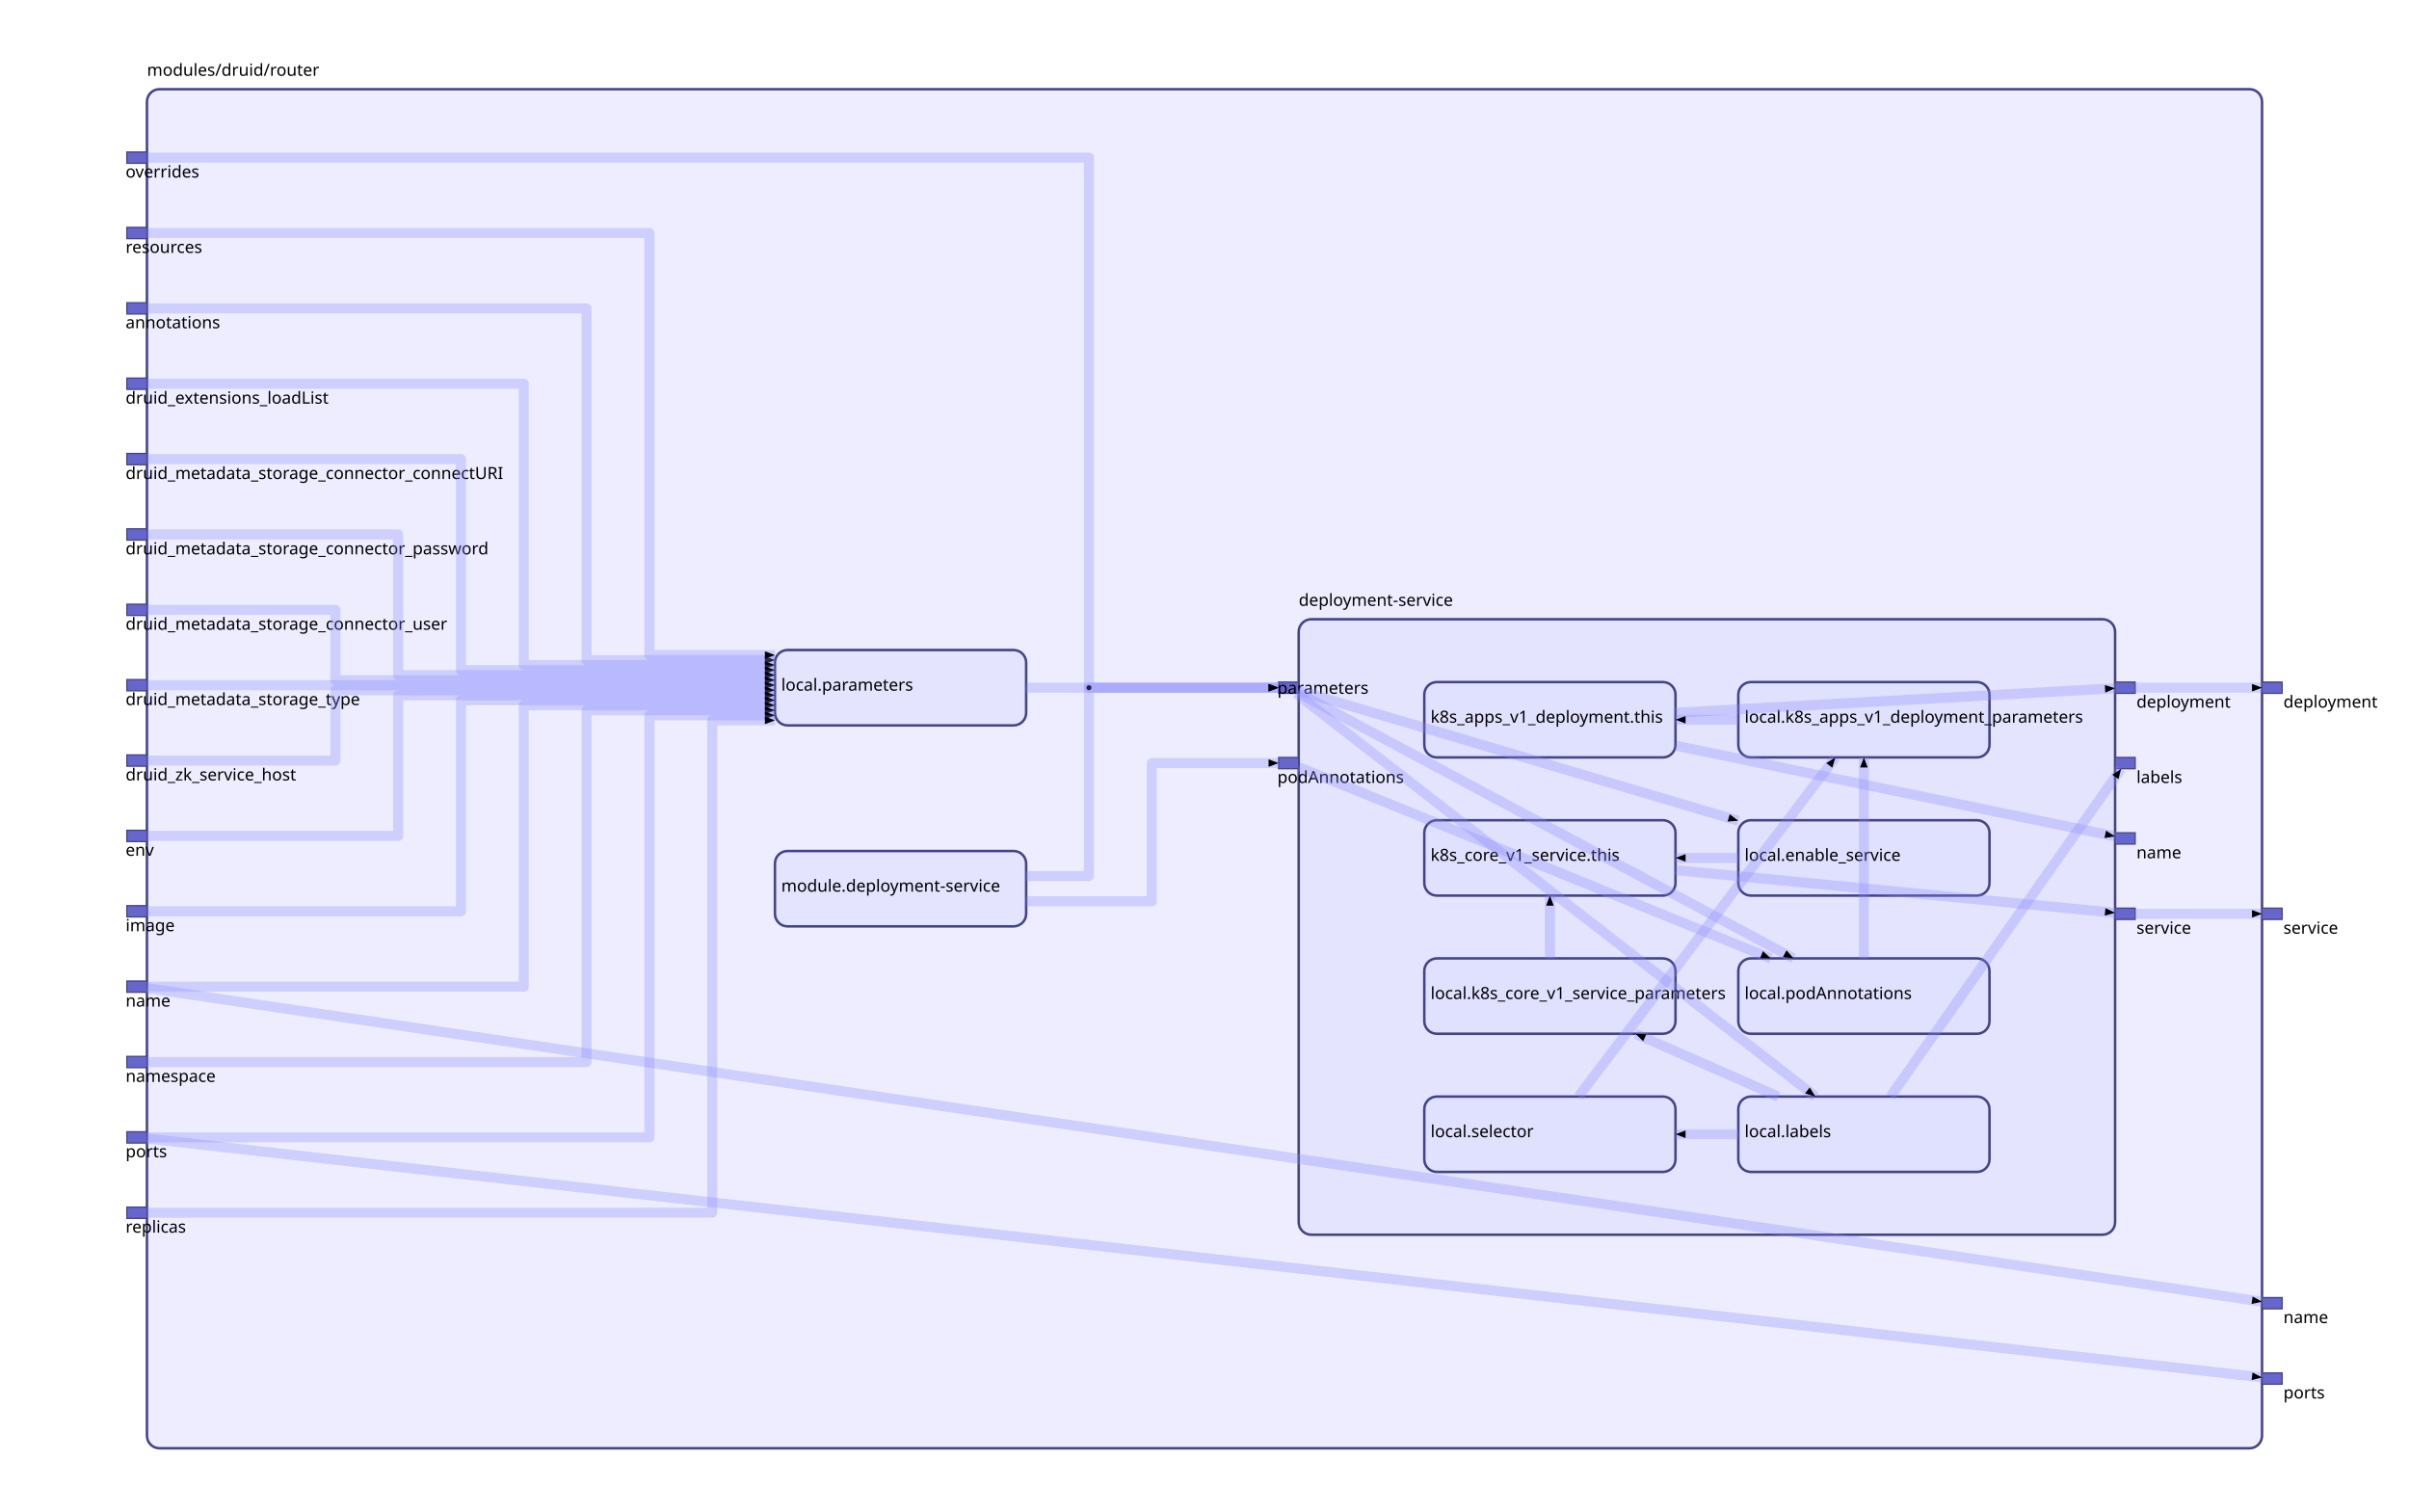
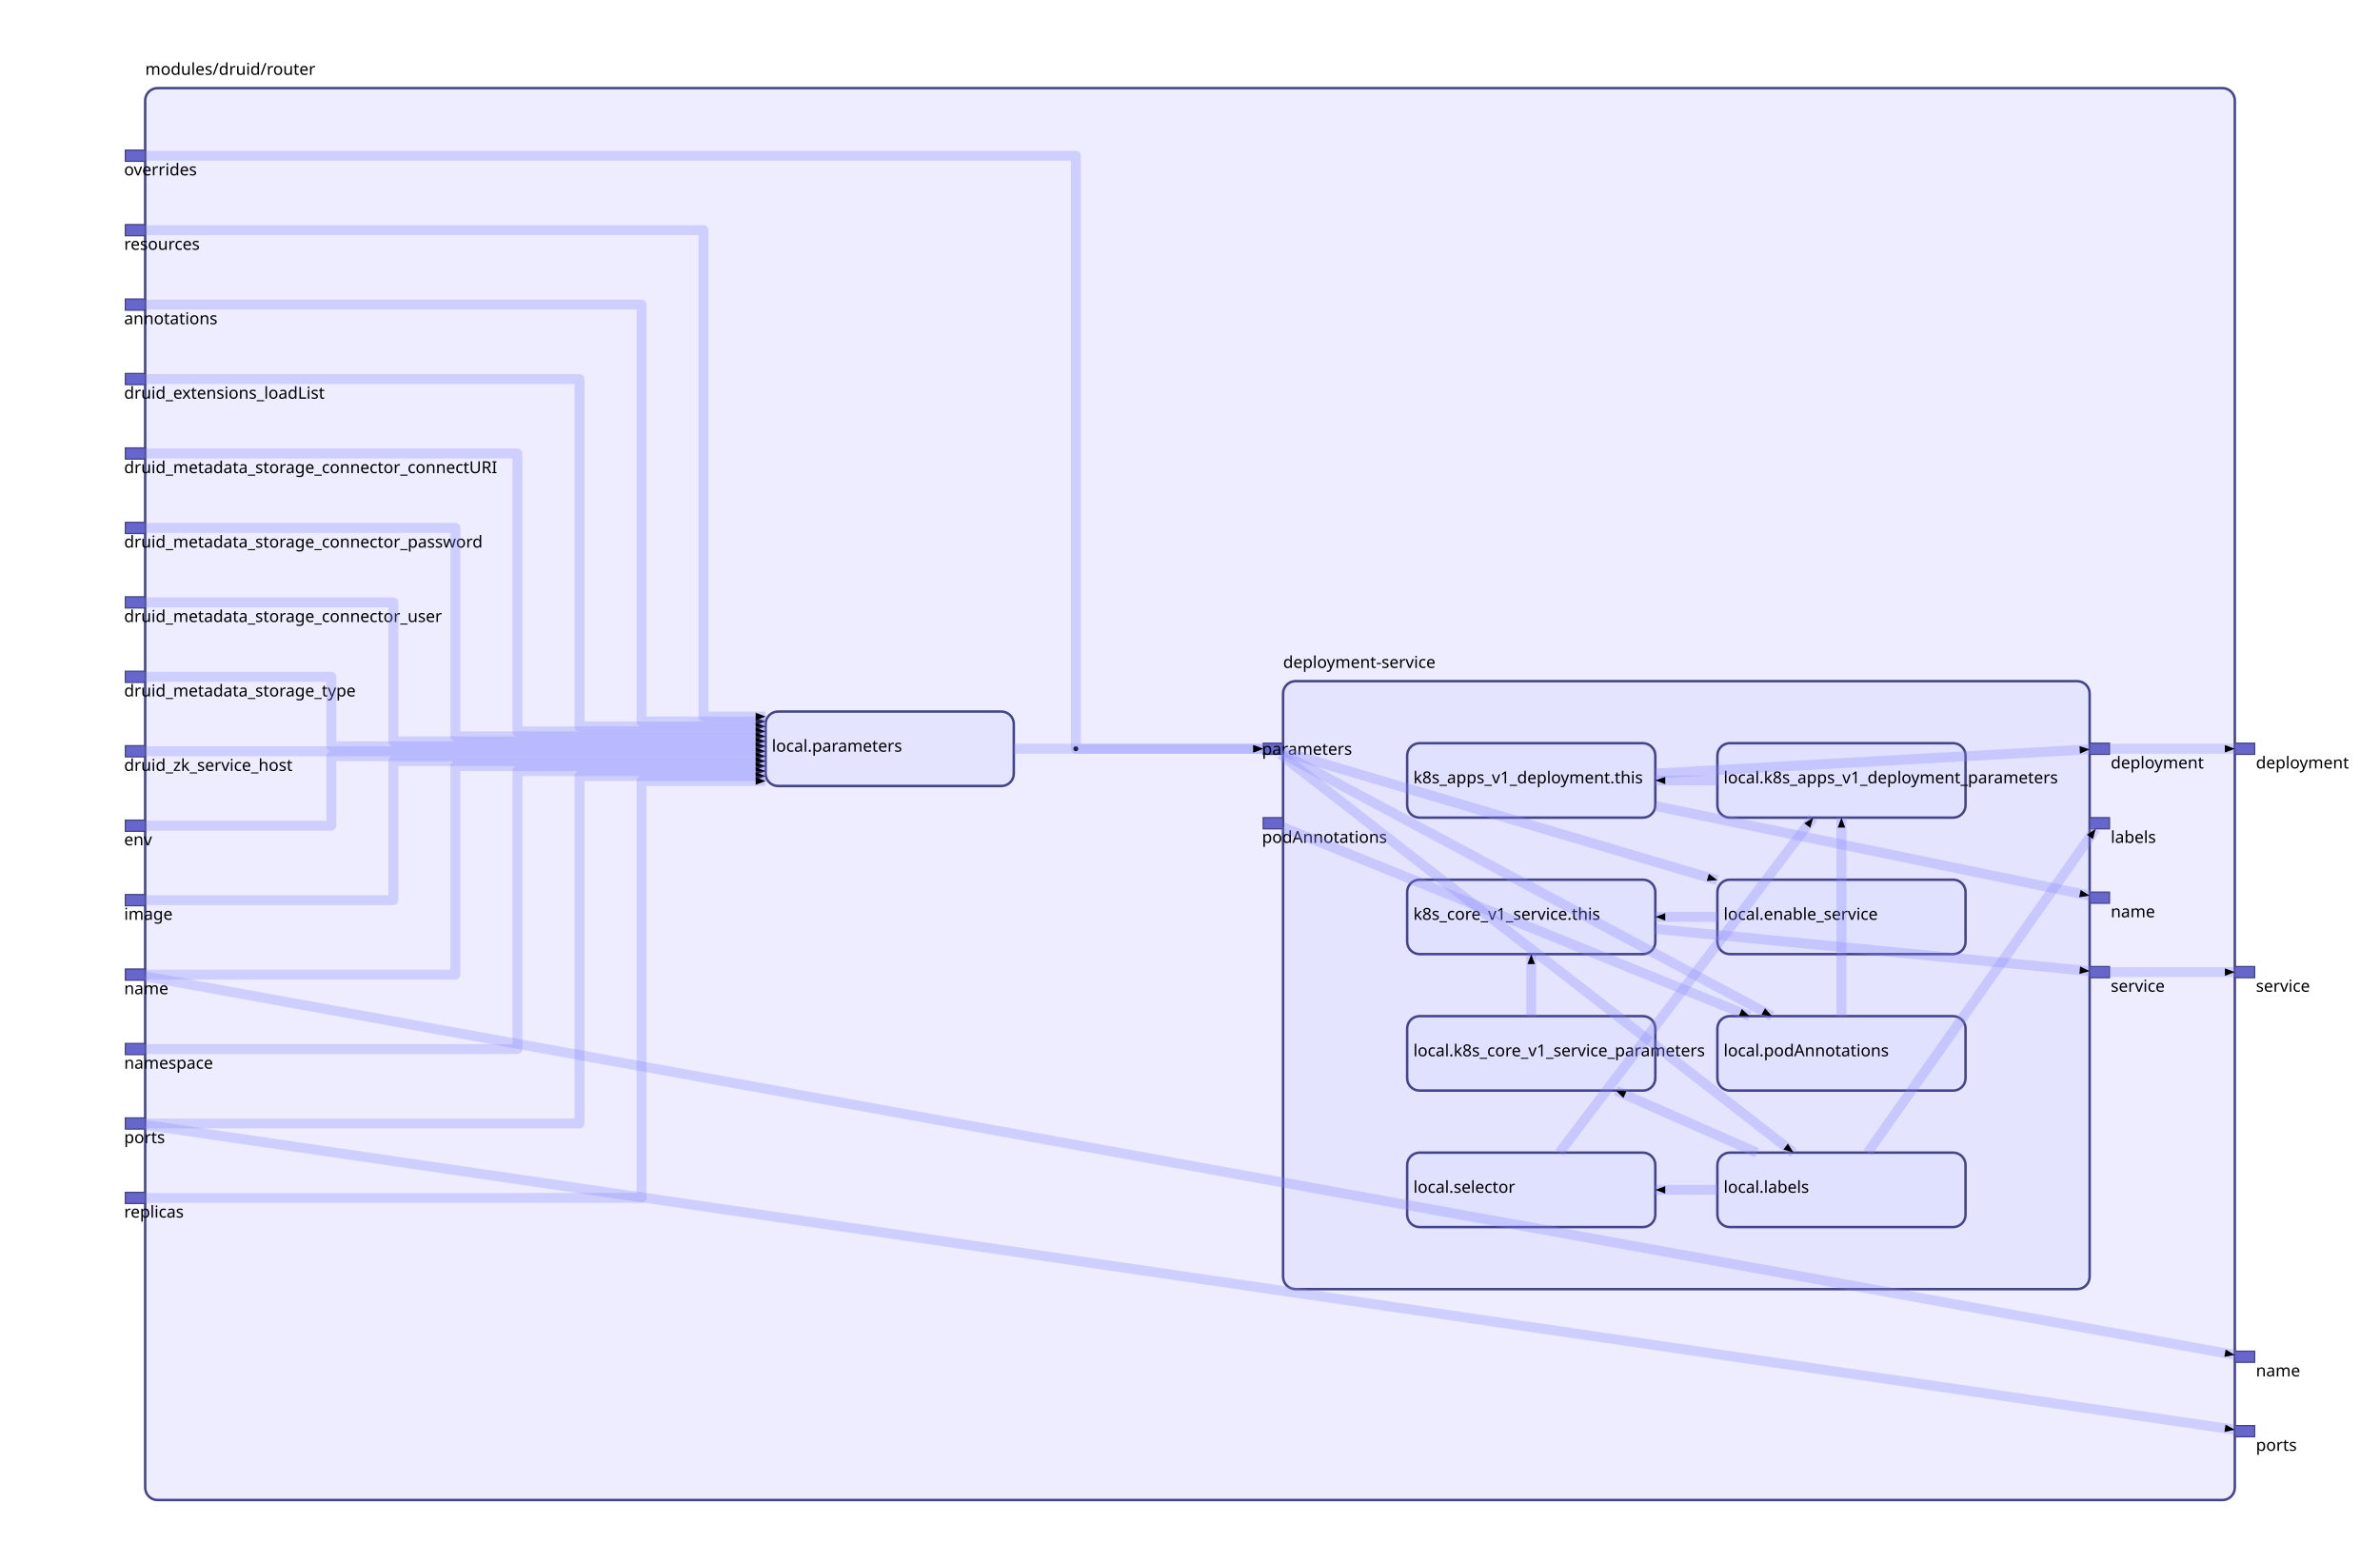
- <svg xmlns="http://www.w3.org/2000/svg" id="sprotty_1" class="sprotty-graph sprotty" tabindex="1002" viewBox="0 0 1918 1203">
+ <svg xmlns="http://www.w3.org/2000/svg" id="sprotty_1" class="sprotty-graph sprotty" tabindex="1002" viewBox="0 0 1918 1259">
  <style>
.elknode {
    stroke: #448;
    stroke-width: 2;
    fill: #ddf;
    fill-opacity: 0.5;
}

.elkport {
    stroke: #448;
    stroke-width: 1;
    fill: #66c;
}

.elkedge {
    fill: none;
    stroke: #88f;
    stroke-width: 8;
    stroke-opacity: 0.3;
    pointer-events: stroke;
    stroke-linejoin: round;
}

.elkedge:hover {
    stroke: #448;
    stroke-width: 8;
    stroke-opacity: 1;
    stroke-dasharray: 16px;
    stroke-dashoffset: 32px;
    animation: stroke 0.5s linear infinite;
}

@keyframes stroke {
    to {
        stroke-dashoffset: 0;
    }
}

.elkedge.arrow {
    fill: #336;
}

.elklabel {
    stroke-width: 0;
    stroke: #000;
    fill: #000;
    font-family: sans-serif;
    font-size: 10pt;
    dominant-baseline: hanging;
}

.elklabel:hover {
    font-size: 24pt;
}

.elkjunction {
    stroke: none;
    fill: #224;
}

.selected &gt; rect {
    stroke-width: 3;
}

.mouseover {
    stroke: #88f;
}
/*
 * Copyright (C) 2017 TypeFox and others.
 *
 * Licensed under the Apache License, Version 2.0 (the "License"); you may not use this file except in compliance with the License.
 * You may obtain a copy of the License at http://www.apache.org/licenses/LICENSE-2.0
 */

.sprotty {
    padding: 0px;
    font-family: "Helvetica Neue", Helvetica, Arial, sans-serif;
}

.sprotty-hidden {
    display: block;
    position: absolute;
    width: 0px;
    height: 0px;
}

.sprotty-popup {
    font-family: "Helvetica Neue", Helvetica, Arial, sans-serif;
    position: absolute;
    background: white;
    border-radius: 5px;
    border: 1px solid;
    max-width: 400px;
    min-width: 100px;
}

.sprotty-popup &gt; div {
    margin: 10px;
}

.sprotty-popup-closed {
    display: none;
}
</style>
  <g transform="scale(1) translate(0,0)">
    <g id="sprotty_3" transform="translate(117, 71)" opacity="1">
-       <rect class="elknode" x="0" y="0" rx="10" width="1684" height="1082" />
-       <g id="sprotty_5" transform="translate(500, 446.5)" opacity="1">
+       <rect class="elknode" x="0" y="0" rx="10" width="1684" height="1138" />
+       <g id="sprotty_5" transform="translate(500, 502.5)" opacity="1">
        <rect class="elknode" x="0" y="0" rx="10" width="200" height="60" />
        <text id="sprotty_6" class="elklabel" transform="translate(5, 22) translate(0, 0)" opacity="1">local.parameters</text>
      </g>
-       <g id="sprotty_49" transform="translate(917, 422)" opacity="1">
+       <g id="sprotty_49" transform="translate(917, 478)" opacity="1">
        <rect class="elknode" x="0" y="0" rx="10" width="650" height="490" />
        <g id="sprotty_51" transform="translate(100, 50)" opacity="1">
          <rect class="elknode" x="0" y="0" rx="10" width="200" height="60" />
          <text id="sprotty_52" class="elklabel" transform="translate(5, 22) translate(0, 0)" opacity="1">k8s_apps_v1_deployment.this</text>
        </g>
        <g id="sprotty_53" transform="translate(350, 50)" opacity="1">
          <rect class="elknode" x="0" y="0" rx="10" width="200" height="60" />
          <text id="sprotty_54" class="elklabel" transform="translate(5, 22) translate(0, 0)" opacity="1">local.k8s_apps_v1_deployment_parameters</text>
        </g>
        <g id="sprotty_56" transform="translate(100, 160)" opacity="1">
          <rect class="elknode" x="0" y="0" rx="10" width="200" height="60" />
          <text id="sprotty_57" class="elklabel" transform="translate(5, 22) translate(0, 0)" opacity="1">k8s_core_v1_service.this</text>
        </g>
        <g id="sprotty_58" transform="translate(350, 160)" opacity="1">
          <rect class="elknode" x="0" y="0" rx="10" width="200" height="60" />
          <text id="sprotty_59" class="elklabel" transform="translate(5, 22) translate(0, 0)" opacity="1">local.enable_service</text>
        </g>
        <g id="sprotty_61" transform="translate(100, 270)" opacity="1">
          <rect class="elknode" x="0" y="0" rx="10" width="200" height="60" />
          <text id="sprotty_62" class="elklabel" transform="translate(5, 22) translate(0, 0)" opacity="1">local.k8s_core_v1_service_parameters</text>
        </g>
        <g id="sprotty_67" transform="translate(350, 270)" opacity="1">
          <rect class="elknode" x="0" y="0" rx="10" width="200" height="60" />
          <text id="sprotty_68" class="elklabel" transform="translate(5, 22) translate(0, 0)" opacity="1">local.podAnnotations</text>
        </g>
        <g id="sprotty_70" transform="translate(100, 380)" opacity="1">
          <rect class="elknode" x="0" y="0" rx="10" width="200" height="60" />
          <text id="sprotty_71" class="elklabel" transform="translate(5, 22) translate(0, 0)" opacity="1">local.selector</text>
        </g>
        <g id="sprotty_73" transform="translate(350, 380)" opacity="1">
          <rect class="elknode" x="0" y="0" rx="10" width="200" height="60" />
          <text id="sprotty_74" class="elklabel" transform="translate(5, 22) translate(0, 0)" opacity="1">local.labels</text>
        </g>
        <g id="sprotty_64" transform="translate(-16, 50)" opacity="1">
          <rect class="elkport" x="0" y="0" width="16" height="9" />
          <text id="sprotty_65" class="elklabel" transform="translate(-1, -1) translate(0, 0)" opacity="1">parameters</text>
        </g>
        <g id="sprotty_78" transform="translate(-16, 110)" opacity="1">
          <rect class="elkport" x="0" y="0" width="16" height="9" />
          <text id="sprotty_79" class="elklabel" transform="translate(-1, 10) translate(0, 0)" opacity="1">podAnnotations</text>
        </g>
        <g id="sprotty_82" transform="translate(650, 50)" opacity="1">
          <rect class="elkport" x="0" y="0" width="16" height="9" />
          <text id="sprotty_83" class="elklabel" transform="translate(17, 10) translate(0, 0)" opacity="1">deployment</text>
        </g>
        <g id="sprotty_85" transform="translate(650, 110)" opacity="1">
          <rect class="elkport" x="0" y="0" width="16" height="9" />
          <text id="sprotty_86" class="elklabel" transform="translate(17, 10) translate(0, 0)" opacity="1">labels</text>
        </g>
        <g id="sprotty_88" transform="translate(650, 170)" opacity="1">
          <rect class="elkport" x="0" y="0" width="16" height="9" />
          <text id="sprotty_89" class="elklabel" transform="translate(17, 10) translate(0, 0)" opacity="1">name</text>
        </g>
        <g id="sprotty_91" transform="translate(650, 230)" opacity="1">
          <rect class="elkport" x="0" y="0" width="16" height="9" />
          <text id="sprotty_92" class="elklabel" transform="translate(17, 10) translate(0, 0)" opacity="1">service</text>
        </g>
        <text id="sprotty_50" class="elklabel" transform="translate(0, -21) translate(0, 0)" opacity="1">deployment-service</text>
      </g>
-       <g id="sprotty_95" transform="translate(500, 606.5)" opacity="1">
-         <rect class="elknode" x="0" y="0" rx="10" width="200" height="60" />
-         <text id="sprotty_96" class="elklabel" transform="translate(5, 22) translate(0, 0)" opacity="1">module.deployment-service</text>
-       </g>
      <g id="sprotty_7" transform="translate(-16, 170)" opacity="1">
        <rect class="elkport" x="0" y="0" width="16" height="9" />
        <text id="sprotty_8" class="elklabel" transform="translate(-1, 10) translate(0, 0)" opacity="1">annotations</text>
      </g>
      <g id="sprotty_10" transform="translate(-16, 230)" opacity="1">
        <rect class="elkport" x="0" y="0" width="16" height="9" />
        <text id="sprotty_11" class="elklabel" transform="translate(-1, 10) translate(0, 0)" opacity="1">druid_extensions_loadList</text>
      </g>
      <g id="sprotty_13" transform="translate(-16, 290)" opacity="1">
        <rect class="elkport" x="0" y="0" width="16" height="9" />
        <text id="sprotty_14" class="elklabel" transform="translate(-1, 10) translate(0, 0)" opacity="1">druid_metadata_storage_connector_connectURI</text>
      </g>
      <g id="sprotty_16" transform="translate(-16, 350)" opacity="1">
        <rect class="elkport" x="0" y="0" width="16" height="9" />
        <text id="sprotty_17" class="elklabel" transform="translate(-1, 10) translate(0, 0)" opacity="1">druid_metadata_storage_connector_password</text>
      </g>
      <g id="sprotty_19" transform="translate(-16, 410)" opacity="1">
        <rect class="elkport" x="0" y="0" width="16" height="9" />
        <text id="sprotty_20" class="elklabel" transform="translate(-1, 10) translate(0, 0)" opacity="1">druid_metadata_storage_connector_user</text>
      </g>
      <g id="sprotty_22" transform="translate(-16, 470)" opacity="1">
        <rect class="elkport" x="0" y="0" width="16" height="9" />
        <text id="sprotty_23" class="elklabel" transform="translate(-1, 10) translate(0, 0)" opacity="1">druid_metadata_storage_type</text>
      </g>
      <g id="sprotty_25" transform="translate(-16, 530)" opacity="1">
        <rect class="elkport" x="0" y="0" width="16" height="9" />
        <text id="sprotty_26" class="elklabel" transform="translate(-1, 10) translate(0, 0)" opacity="1">druid_zk_service_host</text>
      </g>
      <g id="sprotty_28" transform="translate(-16, 590)" opacity="1">
        <rect class="elkport" x="0" y="0" width="16" height="9" />
        <text id="sprotty_29" class="elklabel" transform="translate(-1, 10) translate(0, 0)" opacity="1">env</text>
      </g>
      <g id="sprotty_31" transform="translate(-16, 650)" opacity="1">
        <rect class="elkport" x="0" y="0" width="16" height="9" />
        <text id="sprotty_32" class="elklabel" transform="translate(-1, 10) translate(0, 0)" opacity="1">image</text>
      </g>
      <g id="sprotty_34" transform="translate(-16, 710)" opacity="1">
        <rect class="elkport" x="0" y="0" width="16" height="9" />
        <text id="sprotty_35" class="elklabel" transform="translate(-1, 10) translate(0, 0)" opacity="1">name</text>
      </g>
      <g id="sprotty_37" transform="translate(-16, 770)" opacity="1">
        <rect class="elkport" x="0" y="0" width="16" height="9" />
        <text id="sprotty_38" class="elklabel" transform="translate(-1, 10) translate(0, 0)" opacity="1">namespace</text>
      </g>
      <g id="sprotty_40" transform="translate(-16, 830)" opacity="1">
        <rect class="elkport" x="0" y="0" width="16" height="9" />
        <text id="sprotty_41" class="elklabel" transform="translate(-1, 10) translate(0, 0)" opacity="1">ports</text>
      </g>
      <g id="sprotty_43" transform="translate(-16, 890)" opacity="1">
        <rect class="elkport" x="0" y="0" width="16" height="9" />
        <text id="sprotty_44" class="elklabel" transform="translate(-1, 10) translate(0, 0)" opacity="1">replicas</text>
      </g>
      <g id="sprotty_46" transform="translate(-16, 110)" opacity="1">
        <rect class="elkport" x="0" y="0" width="16" height="9" />
        <text id="sprotty_47" class="elklabel" transform="translate(-1, 10) translate(0, 0)" opacity="1">resources</text>
      </g>
-       <g id="sprotty_98" transform="translate(-16, 50)" opacity="1">
-         <rect class="elkport" x="0" y="0" width="16" height="9" />
-         <text id="sprotty_99" class="elklabel" transform="translate(-1, 10) translate(0, 0)" opacity="1">overrides</text>
-       </g>
-       <g id="sprotty_102" transform="translate(1684, 472)" opacity="1">
-         <rect class="elkport" x="0" y="0" width="16" height="9" />
-         <text id="sprotty_103" class="elklabel" transform="translate(17, 10) translate(0, 0)" opacity="1">deployment</text>
-       </g>
-       <g id="sprotty_105" transform="translate(1684, 962)" opacity="1">
-         <rect class="elkport" x="0" y="0" width="16" height="9" />
-         <text id="sprotty_106" class="elklabel" transform="translate(17, 10) translate(0, 0)" opacity="1">name</text>
-       </g>
-       <g id="sprotty_108" transform="translate(1684, 1022)" opacity="1">
-         <rect class="elkport" x="0" y="0" width="16" height="9" />
-         <text id="sprotty_109" class="elklabel" transform="translate(17, 10) translate(0, 0)" opacity="1">ports</text>
-       </g>
-       <g id="sprotty_111" transform="translate(1684, 652)" opacity="1">
-         <rect class="elkport" x="0" y="0" width="16" height="9" />
-         <text id="sprotty_112" class="elklabel" transform="translate(17, 10) translate(0, 0)" opacity="1">service</text>
+       <g id="sprotty_95" transform="translate(-16, 50)" opacity="1">
+         <rect class="elkport" x="0" y="0" width="16" height="9" />
+         <text id="sprotty_96" class="elklabel" transform="translate(-1, 10) translate(0, 0)" opacity="1">overrides</text>
+       </g>
+       <g id="sprotty_98" transform="translate(1684, 528)" opacity="1">
+         <rect class="elkport" x="0" y="0" width="16" height="9" />
+         <text id="sprotty_99" class="elklabel" transform="translate(17, 10) translate(0, 0)" opacity="1">deployment</text>
+       </g>
+       <g id="sprotty_101" transform="translate(1684, 1018)" opacity="1">
+         <rect class="elkport" x="0" y="0" width="16" height="9" />
+         <text id="sprotty_102" class="elklabel" transform="translate(17, 10) translate(0, 0)" opacity="1">name</text>
+       </g>
+       <g id="sprotty_104" transform="translate(1684, 1078)" opacity="1">
+         <rect class="elkport" x="0" y="0" width="16" height="9" />
+         <text id="sprotty_105" class="elklabel" transform="translate(17, 10) translate(0, 0)" opacity="1">ports</text>
+       </g>
+       <g id="sprotty_107" transform="translate(1684, 708)" opacity="1">
+         <rect class="elkport" x="0" y="0" width="16" height="9" />
+         <text id="sprotty_108" class="elklabel" transform="translate(17, 10) translate(0, 0)" opacity="1">service</text>
      </g>
      <text id="sprotty_4" class="elklabel" transform="translate(0, -21) translate(0, 0)" opacity="1">modules/druid/router</text>
      <g id="sprotty_9" class="sprotty-edge" opacity="1">
-         <path class="elkedge" d="M 0,174.5 L 350,174.5 L 350,454.5 L 500,454.5" />
-         <path class="edge arrow" d="M 0,0 L 8,-3 L 8,3 Z" transform="rotate(180 500 454.5) translate(500 454.5)" />
+         <path class="elkedge" d="M 0,174.5 L 400,174.5 L 400,510.5 L 500,510.5" />
+         <path class="edge arrow" d="M 0,0 L 8,-3 L 8,3 Z" transform="rotate(180 500 510.5) translate(500 510.5)" />
      </g>
      <g id="sprotty_12" class="sprotty-edge" opacity="1">
-         <path class="elkedge" d="M 0,234.5 L 300,234.5 L 300,458.5 L 500,458.5" />
-         <path class="edge arrow" d="M 0,0 L 8,-3 L 8,3 Z" transform="rotate(180 500 458.5) translate(500 458.5)" />
+         <path class="elkedge" d="M 0,234.5 L 350,234.5 L 350,514.5 L 500,514.5" />
+         <path class="edge arrow" d="M 0,0 L 8,-3 L 8,3 Z" transform="rotate(180 500 514.5) translate(500 514.5)" />
      </g>
      <g id="sprotty_15" class="sprotty-edge" opacity="1">
-         <path class="elkedge" d="M 0,294.5 L 250,294.5 L 250,462.5 L 500,462.5" />
-         <path class="edge arrow" d="M 0,0 L 8,-3 L 8,3 Z" transform="rotate(180 500 462.5) translate(500 462.5)" />
+         <path class="elkedge" d="M 0,294.5 L 300,294.5 L 300,518.5 L 500,518.5" />
+         <path class="edge arrow" d="M 0,0 L 8,-3 L 8,3 Z" transform="rotate(180 500 518.5) translate(500 518.5)" />
      </g>
      <g id="sprotty_18" class="sprotty-edge" opacity="1">
-         <path class="elkedge" d="M 0,354.5 L 200,354.5 L 200,466.5 L 500,466.5" />
-         <path class="edge arrow" d="M 0,0 L 8,-3 L 8,3 Z" transform="rotate(180 500 466.5) translate(500 466.5)" />
+         <path class="elkedge" d="M 0,354.5 L 250,354.5 L 250,522.5 L 500,522.5" />
+         <path class="edge arrow" d="M 0,0 L 8,-3 L 8,3 Z" transform="rotate(180 500 522.5) translate(500 522.5)" />
      </g>
      <g id="sprotty_21" class="sprotty-edge" opacity="1">
-         <path class="elkedge" d="M 0,414.5 L 150,414.5 L 150,470.5 L 500,470.5" />
-         <path class="edge arrow" d="M 0,0 L 8,-3 L 8,3 Z" transform="rotate(180 500 470.5) translate(500 470.5)" />
+         <path class="elkedge" d="M 0,414.5 L 200,414.5 L 200,526.5 L 500,526.5" />
+         <path class="edge arrow" d="M 0,0 L 8,-3 L 8,3 Z" transform="rotate(180 500 526.5) translate(500 526.5)" />
      </g>
      <g id="sprotty_24" class="sprotty-edge" opacity="1">
-         <path class="elkedge" d="M 0,474.5 L 500,474.5" />
-         <path class="edge arrow" d="M 0,0 L 8,-3 L 8,3 Z" transform="rotate(180 500 474.5) translate(500 474.5)" />
+         <path class="elkedge" d="M 0,474.5 L 150,474.5 L 150,530.5 L 500,530.5" />
+         <path class="edge arrow" d="M 0,0 L 8,-3 L 8,3 Z" transform="rotate(180 500 530.5) translate(500 530.5)" />
      </g>
      <g id="sprotty_27" class="sprotty-edge" opacity="1">
-         <path class="elkedge" d="M 0,534.5 L 150,534.5 L 150,478.5 L 500,478.5" />
-         <path class="edge arrow" d="M 0,0 L 8,-3 L 8,3 Z" transform="rotate(180 500 478.5) translate(500 478.5)" />
+         <path class="elkedge" d="M 0,534.5 L 500,534.5" />
+         <path class="edge arrow" d="M 0,0 L 8,-3 L 8,3 Z" transform="rotate(180 500 534.5) translate(500 534.5)" />
      </g>
      <g id="sprotty_30" class="sprotty-edge" opacity="1">
-         <path class="elkedge" d="M 0,594.5 L 200,594.5 L 200,482.5 L 500,482.5" />
-         <path class="edge arrow" d="M 0,0 L 8,-3 L 8,3 Z" transform="rotate(180 500 482.5) translate(500 482.5)" />
+         <path class="elkedge" d="M 0,594.5 L 150,594.5 L 150,538.5 L 500,538.5" />
+         <path class="edge arrow" d="M 0,0 L 8,-3 L 8,3 Z" transform="rotate(180 500 538.5) translate(500 538.5)" />
      </g>
      <g id="sprotty_33" class="sprotty-edge" opacity="1">
-         <path class="elkedge" d="M 0,654.5 L 250,654.5 L 250,486.5 L 500,486.5" />
-         <path class="edge arrow" d="M 0,0 L 8,-3 L 8,3 Z" transform="rotate(180 500 486.5) translate(500 486.5)" />
+         <path class="elkedge" d="M 0,654.5 L 200,654.5 L 200,542.5 L 500,542.5" />
+         <path class="edge arrow" d="M 0,0 L 8,-3 L 8,3 Z" transform="rotate(180 500 542.5) translate(500 542.5)" />
      </g>
      <g id="sprotty_36" class="sprotty-edge" opacity="1">
-         <path class="elkedge" d="M 0,714.5 L 300,714.5 L 300,490.5 L 500,490.5" />
-         <path class="edge arrow" d="M 0,0 L 8,-3 L 8,3 Z" transform="rotate(180 500 490.5) translate(500 490.5)" />
+         <path class="elkedge" d="M 0,714.5 L 250,714.5 L 250,546.5 L 500,546.5" />
+         <path class="edge arrow" d="M 0,0 L 8,-3 L 8,3 Z" transform="rotate(180 500 546.5) translate(500 546.5)" />
      </g>
      <g id="sprotty_39" class="sprotty-edge" opacity="1">
-         <path class="elkedge" d="M 0,774.5 L 350,774.5 L 350,494.5 L 500,494.5" />
-         <path class="edge arrow" d="M 0,0 L 8,-3 L 8,3 Z" transform="rotate(180 500 494.5) translate(500 494.5)" />
+         <path class="elkedge" d="M 0,774.5 L 300,774.5 L 300,550.5 L 500,550.5" />
+         <path class="edge arrow" d="M 0,0 L 8,-3 L 8,3 Z" transform="rotate(180 500 550.5) translate(500 550.5)" />
      </g>
      <g id="sprotty_42" class="sprotty-edge" opacity="1">
-         <path class="elkedge" d="M 0,834.5 L 400,834.5 L 400,498.5 L 500,498.5" />
-         <path class="edge arrow" d="M 0,0 L 8,-3 L 8,3 Z" transform="rotate(180 500 498.5) translate(500 498.5)" />
+         <path class="elkedge" d="M 0,834.5 L 350,834.5 L 350,554.5 L 500,554.5" />
+         <path class="edge arrow" d="M 0,0 L 8,-3 L 8,3 Z" transform="rotate(180 500 554.5) translate(500 554.5)" />
      </g>
      <g id="sprotty_45" class="sprotty-edge" opacity="1">
-         <path class="elkedge" d="M 0,894.5 L 450,894.5 L 450,502.5 L 500,502.5" />
-         <path class="edge arrow" d="M 0,0 L 8,-3 L 8,3 Z" transform="rotate(180 500 502.5) translate(500 502.5)" />
+         <path class="elkedge" d="M 0,894.5 L 400,894.5 L 400,558.5 L 500,558.5" />
+         <path class="edge arrow" d="M 0,0 L 8,-3 L 8,3 Z" transform="rotate(180 500 558.5) translate(500 558.5)" />
      </g>
      <g id="sprotty_48" class="sprotty-edge" opacity="1">
-         <path class="elkedge" d="M 0,114.5 L 400,114.5 L 400,450.5 L 500,450.5" />
-         <path class="edge arrow" d="M 0,0 L 8,-3 L 8,3 Z" transform="rotate(180 500 450.5) translate(500 450.5)" />
+         <path class="elkedge" d="M 0,114.5 L 450,114.5 L 450,506.5 L 500,506.5" />
+         <path class="edge arrow" d="M 0,0 L 8,-3 L 8,3 Z" transform="rotate(180 500 506.5) translate(500 506.5)" />
      </g>
      <g id="sprotty_55" class="sprotty-edge" opacity="1">
-         <path class="elkedge" d="M 1267,502 L 1217,502" />
-         <path class="edge arrow" d="M 0,0 L 8,-3 L 8,3 Z" transform="rotate(0 1217 502) translate(1217 502)" />
+         <path class="elkedge" d="M 1267,558 L 1217,558" />
+         <path class="edge arrow" d="M 0,0 L 8,-3 L 8,3 Z" transform="rotate(0 1217 558) translate(1217 558)" />
      </g>
      <g id="sprotty_60" class="sprotty-edge" opacity="1">
-         <path class="elkedge" d="M 1267,612 L 1217,612" />
-         <path class="edge arrow" d="M 0,0 L 8,-3 L 8,3 Z" transform="rotate(0 1217 612) translate(1217 612)" />
+         <path class="elkedge" d="M 1267,668 L 1217,668" />
+         <path class="edge arrow" d="M 0,0 L 8,-3 L 8,3 Z" transform="rotate(0 1217 668) translate(1217 668)" />
      </g>
      <g id="sprotty_63" class="sprotty-edge" opacity="1">
-         <path class="elkedge" d="M 1117,692 L 1117,642" />
-         <path class="edge arrow" d="M 0,0 L 8,-3 L 8,3 Z" transform="rotate(90 1117 642) translate(1117 642)" />
+         <path class="elkedge" d="M 1117,748 L 1117,698" />
+         <path class="edge arrow" d="M 0,0 L 8,-3 L 8,3 Z" transform="rotate(90 1117 698) translate(1117 698)" />
      </g>
      <g id="sprotty_66" class="sprotty-edge" opacity="1">
-         <path class="elkedge" d="M 917,478.867 L 1267,582.415" />
-         <path class="edge arrow" d="M 0,0 L 8,-3 L 8,3 Z" transform="rotate(-163.5191 1267 582.4148) translate(1267 582.4148)" />
+         <path class="elkedge" d="M 917,534.867 L 1267,638.415" />
+         <path class="edge arrow" d="M 0,0 L 8,-3 L 8,3 Z" transform="rotate(-163.5191 1267 638.4148) translate(1267 638.4148)" />
      </g>
      <g id="sprotty_69" class="sprotty-edge" opacity="1">
-         <path class="elkedge" d="M 1367,692 L 1367,532" />
-         <path class="edge arrow" d="M 0,0 L 8,-3 L 8,3 Z" transform="rotate(90 1367 532) translate(1367 532)" />
+         <path class="elkedge" d="M 1367,748 L 1367,588" />
+         <path class="edge arrow" d="M 0,0 L 8,-3 L 8,3 Z" transform="rotate(90 1367 588) translate(1367 588)" />
      </g>
      <g id="sprotty_72" class="sprotty-edge" opacity="1">
-         <path class="elkedge" d="M 1139.727,802 L 1344.273,532" />
-         <path class="edge arrow" d="M 0,0 L 8,-3 L 8,3 Z" transform="rotate(127.1467 1344.273 532) translate(1344.273 532)" />
+         <path class="elkedge" d="M 1139.727,858 L 1344.273,588" />
+         <path class="edge arrow" d="M 0,0 L 8,-3 L 8,3 Z" transform="rotate(127.1467 1344.273 588) translate(1344.273 588)" />
      </g>
      <g id="sprotty_75" class="sprotty-edge" opacity="1">
-         <path class="elkedge" d="M 1298.818,802 L 1185.182,752" />
-         <path class="edge arrow" d="M 0,0 L 8,-3 L 8,3 Z" transform="rotate(23.74949 1185.182 752) translate(1185.182 752)" />
+         <path class="elkedge" d="M 1298.818,858 L 1185.182,808" />
+         <path class="edge arrow" d="M 0,0 L 8,-3 L 8,3 Z" transform="rotate(23.74949 1185.182 808) translate(1185.182 808)" />
      </g>
      <g id="sprotty_76" class="sprotty-edge" opacity="1">
-         <path class="elkedge" d="M 914.797,481 L 1328.35,802" />
-         <path class="edge arrow" d="M 0,0 L 8,-3 L 8,3 Z" transform="rotate(-142.1814 1328.35 802) translate(1328.35 802)" />
+         <path class="elkedge" d="M 914.797,537 L 1328.35,858" />
+         <path class="edge arrow" d="M 0,0 L 8,-3 L 8,3 Z" transform="rotate(-142.1814 1328.35 858) translate(1328.35 858)" />
      </g>
      <g id="sprotty_77" class="sprotty-edge" opacity="1">
-         <path class="elkedge" d="M 917,480.788 L 1311.033,692" />
-         <path class="edge arrow" d="M 0,0 L 8,-3 L 8,3 Z" transform="rotate(-151.8075 1311.033 692) translate(1311.033 692)" />
+         <path class="elkedge" d="M 917,536.788 L 1311.033,748" />
+         <path class="edge arrow" d="M 0,0 L 8,-3 L 8,3 Z" transform="rotate(-151.8075 1311.033 748) translate(1311.033 748)" />
      </g>
      <g id="sprotty_80" class="sprotty-edge" opacity="1">
-         <path class="elkedge" d="M 917,539.74 L 1292.93,692" />
-         <path class="edge arrow" d="M 0,0 L 8,-3 L 8,3 Z" transform="rotate(-157.951 1292.93 692) translate(1292.93 692)" />
+         <path class="elkedge" d="M 917,595.74 L 1292.93,748" />
+         <path class="edge arrow" d="M 0,0 L 8,-3 L 8,3 Z" transform="rotate(-157.951 1292.93 748) translate(1292.93 748)" />
      </g>
      <g id="sprotty_81" class="sprotty-edge" opacity="1">
-         <path class="elkedge" d="M 1267,832 L 1217,832" />
-         <path class="edge arrow" d="M 0,0 L 8,-3 L 8,3 Z" transform="rotate(0 1217 832) translate(1217 832)" />
+         <path class="elkedge" d="M 1267,888 L 1217,888" />
+         <path class="edge arrow" d="M 0,0 L 8,-3 L 8,3 Z" transform="rotate(0 1217 888) translate(1217 888)" />
      </g>
      <g id="sprotty_84" class="sprotty-edge" opacity="1">
-         <path class="elkedge" d="M 1217,496.432 L 1567,476.945" />
-         <path class="edge arrow" d="M 0,0 L 8,-3 L 8,3 Z" transform="rotate(176.8132 1567 476.9454) translate(1567 476.9454)" />
+         <path class="elkedge" d="M 1217,552.432 L 1567,532.945" />
+         <path class="edge arrow" d="M 0,0 L 8,-3 L 8,3 Z" transform="rotate(176.8132 1567 532.9454) translate(1567 532.9454)" />
      </g>
      <g id="sprotty_87" class="sprotty-edge" opacity="1">
-         <path class="elkedge" d="M 1388.117,802 L 1571.832,541" />
-         <path class="edge arrow" d="M 0,0 L 8,-3 L 8,3 Z" transform="rotate(125.1414 1571.832 541) translate(1571.832 541)" />
+         <path class="elkedge" d="M 1388.117,858 L 1571.832,597" />
+         <path class="edge arrow" d="M 0,0 L 8,-3 L 8,3 Z" transform="rotate(125.1414 1571.832 597) translate(1571.832 597)" />
      </g>
      <g id="sprotty_90" class="sprotty-edge" opacity="1">
-         <path class="elkedge" d="M 1217,522.633 L 1567,594.849" />
-         <path class="edge arrow" d="M 0,0 L 8,-3 L 8,3 Z" transform="rotate(-168.3417 1567 594.8493) translate(1567 594.8493)" />
+         <path class="elkedge" d="M 1217,578.633 L 1567,650.849" />
+         <path class="edge arrow" d="M 0,0 L 8,-3 L 8,3 Z" transform="rotate(-168.3417 1567 650.8493) translate(1567 650.8493)" />
      </g>
      <g id="sprotty_93" class="sprotty-edge" opacity="1">
-         <path class="elkedge" d="M 1217,621.716 L 1567,655.723" />
-         <path class="edge arrow" d="M 0,0 L 8,-3 L 8,3 Z" transform="rotate(-174.4505 1567 655.7227) translate(1567 655.7227)" />
+         <path class="elkedge" d="M 1217,677.716 L 1567,711.723" />
+         <path class="edge arrow" d="M 0,0 L 8,-3 L 8,3 Z" transform="rotate(-174.4505 1567 711.7227) translate(1567 711.7227)" />
      </g>
      <g id="sprotty_94" class="sprotty-edge" opacity="1">
-         <path class="elkedge" d="M 700,476.5 L 901,476.5" />
-         <path class="edge arrow" d="M 0,0 L 8,-3 L 8,3 Z" transform="rotate(180 901 476.5) translate(901 476.5)" />
+         <path class="elkedge" d="M 700,532.5 L 901,532.5" />
+         <path class="edge arrow" d="M 0,0 L 8,-3 L 8,3 Z" transform="rotate(180 901 532.5) translate(901 532.5)" />
      </g>
      <g id="sprotty_97" class="sprotty-edge" opacity="1">
-         <path class="elkedge" d="M 700,626.5 L 750,626.5 L 750,476.5 L 901,476.5" />
-         <path class="edge arrow" d="M 0,0 L 8,-3 L 8,3 Z" transform="rotate(180 901 476.5) translate(901 476.5)" />
+         <path class="elkedge" d="M 0,54.5 L 750,54.5 L 750,532.5 L 901,532.5" />
+         <path class="edge arrow" d="M 0,0 L 8,-3 L 8,3 Z" transform="rotate(180 901 532.5) translate(901 532.5)" />
+         <g id="sprotty_97_j0" transform="translate(750, 532.5)" opacity="1">
+           <circle class="elkjunction" r="2" />
+         </g>
      </g>
      <g id="sprotty_100" class="sprotty-edge" opacity="1">
-         <path class="elkedge" d="M 0,54.5 L 750,54.5 L 750,476.5 L 901,476.5" />
-         <path class="edge arrow" d="M 0,0 L 8,-3 L 8,3 Z" transform="rotate(180 901 476.5) translate(901 476.5)" />
-         <g id="sprotty_100_j0" transform="translate(750, 476.5)" opacity="1">
-           <circle class="elkjunction" r="2" />
-         </g>
-       </g>
-       <g id="sprotty_101" class="sprotty-edge" opacity="1">
-         <path class="elkedge" d="M 700,646.5 L 800,646.5 L 800,536.5 L 901,536.5" />
-         <path class="edge arrow" d="M 0,0 L 8,-3 L 8,3 Z" transform="rotate(180 901 536.5) translate(901 536.5)" />
-       </g>
-       <g id="sprotty_104" class="sprotty-edge" opacity="1">
-         <path class="elkedge" d="M 1583,476.5 L 1684,476.5" />
-         <path class="edge arrow" d="M 0,0 L 8,-3 L 8,3 Z" transform="rotate(180 1684 476.5) translate(1684 476.5)" />
-       </g>
-       <g id="sprotty_107" class="sprotty-edge" opacity="1">
-         <path class="elkedge" d="M 0,715.686 L 1684,965.314" />
-         <path class="edge arrow" d="M 0,0 L 8,-3 L 8,3 Z" transform="rotate(-171.5681 1684 965.3141) translate(1684 965.3141)" />
-       </g>
-       <g id="sprotty_110" class="sprotty-edge" opacity="1">
-         <path class="elkedge" d="M 0,835.404 L 1684,1025.596" />
-         <path class="edge arrow" d="M 0,0 L 8,-3 L 8,3 Z" transform="rotate(-173.5563 1684 1025.596) translate(1684 1025.596)" />
-       </g>
-       <g id="sprotty_113" class="sprotty-edge" opacity="1">
-         <path class="elkedge" d="M 1583,656.5 L 1684,656.5" />
-         <path class="edge arrow" d="M 0,0 L 8,-3 L 8,3 Z" transform="rotate(180 1684 656.5) translate(1684 656.5)" />
+         <path class="elkedge" d="M 1583,532.5 L 1684,532.5" />
+         <path class="edge arrow" d="M 0,0 L 8,-3 L 8,3 Z" transform="rotate(180 1684 532.5) translate(1684 532.5)" />
+       </g>
+       <g id="sprotty_103" class="sprotty-edge" opacity="1">
+         <path class="elkedge" d="M 0,715.949 L 1684,1021.051" />
+         <path class="edge arrow" d="M 0,0 L 8,-3 L 8,3 Z" transform="rotate(-169.7307 1684 1021.051) translate(1684 1021.051)" />
+       </g>
+       <g id="sprotty_106" class="sprotty-edge" opacity="1">
+         <path class="elkedge" d="M 0,835.667 L 1684,1081.333" />
+         <path class="edge arrow" d="M 0,0 L 8,-3 L 8,3 Z" transform="rotate(-171.7001 1684 1081.333) translate(1684 1081.333)" />
+       </g>
+       <g id="sprotty_109" class="sprotty-edge" opacity="1">
+         <path class="elkedge" d="M 1583,712.5 L 1684,712.5" />
+         <path class="edge arrow" d="M 0,0 L 8,-3 L 8,3 Z" transform="rotate(180 1684 712.5) translate(1684 712.5)" />
      </g>
    </g>
  </g>
</svg>
